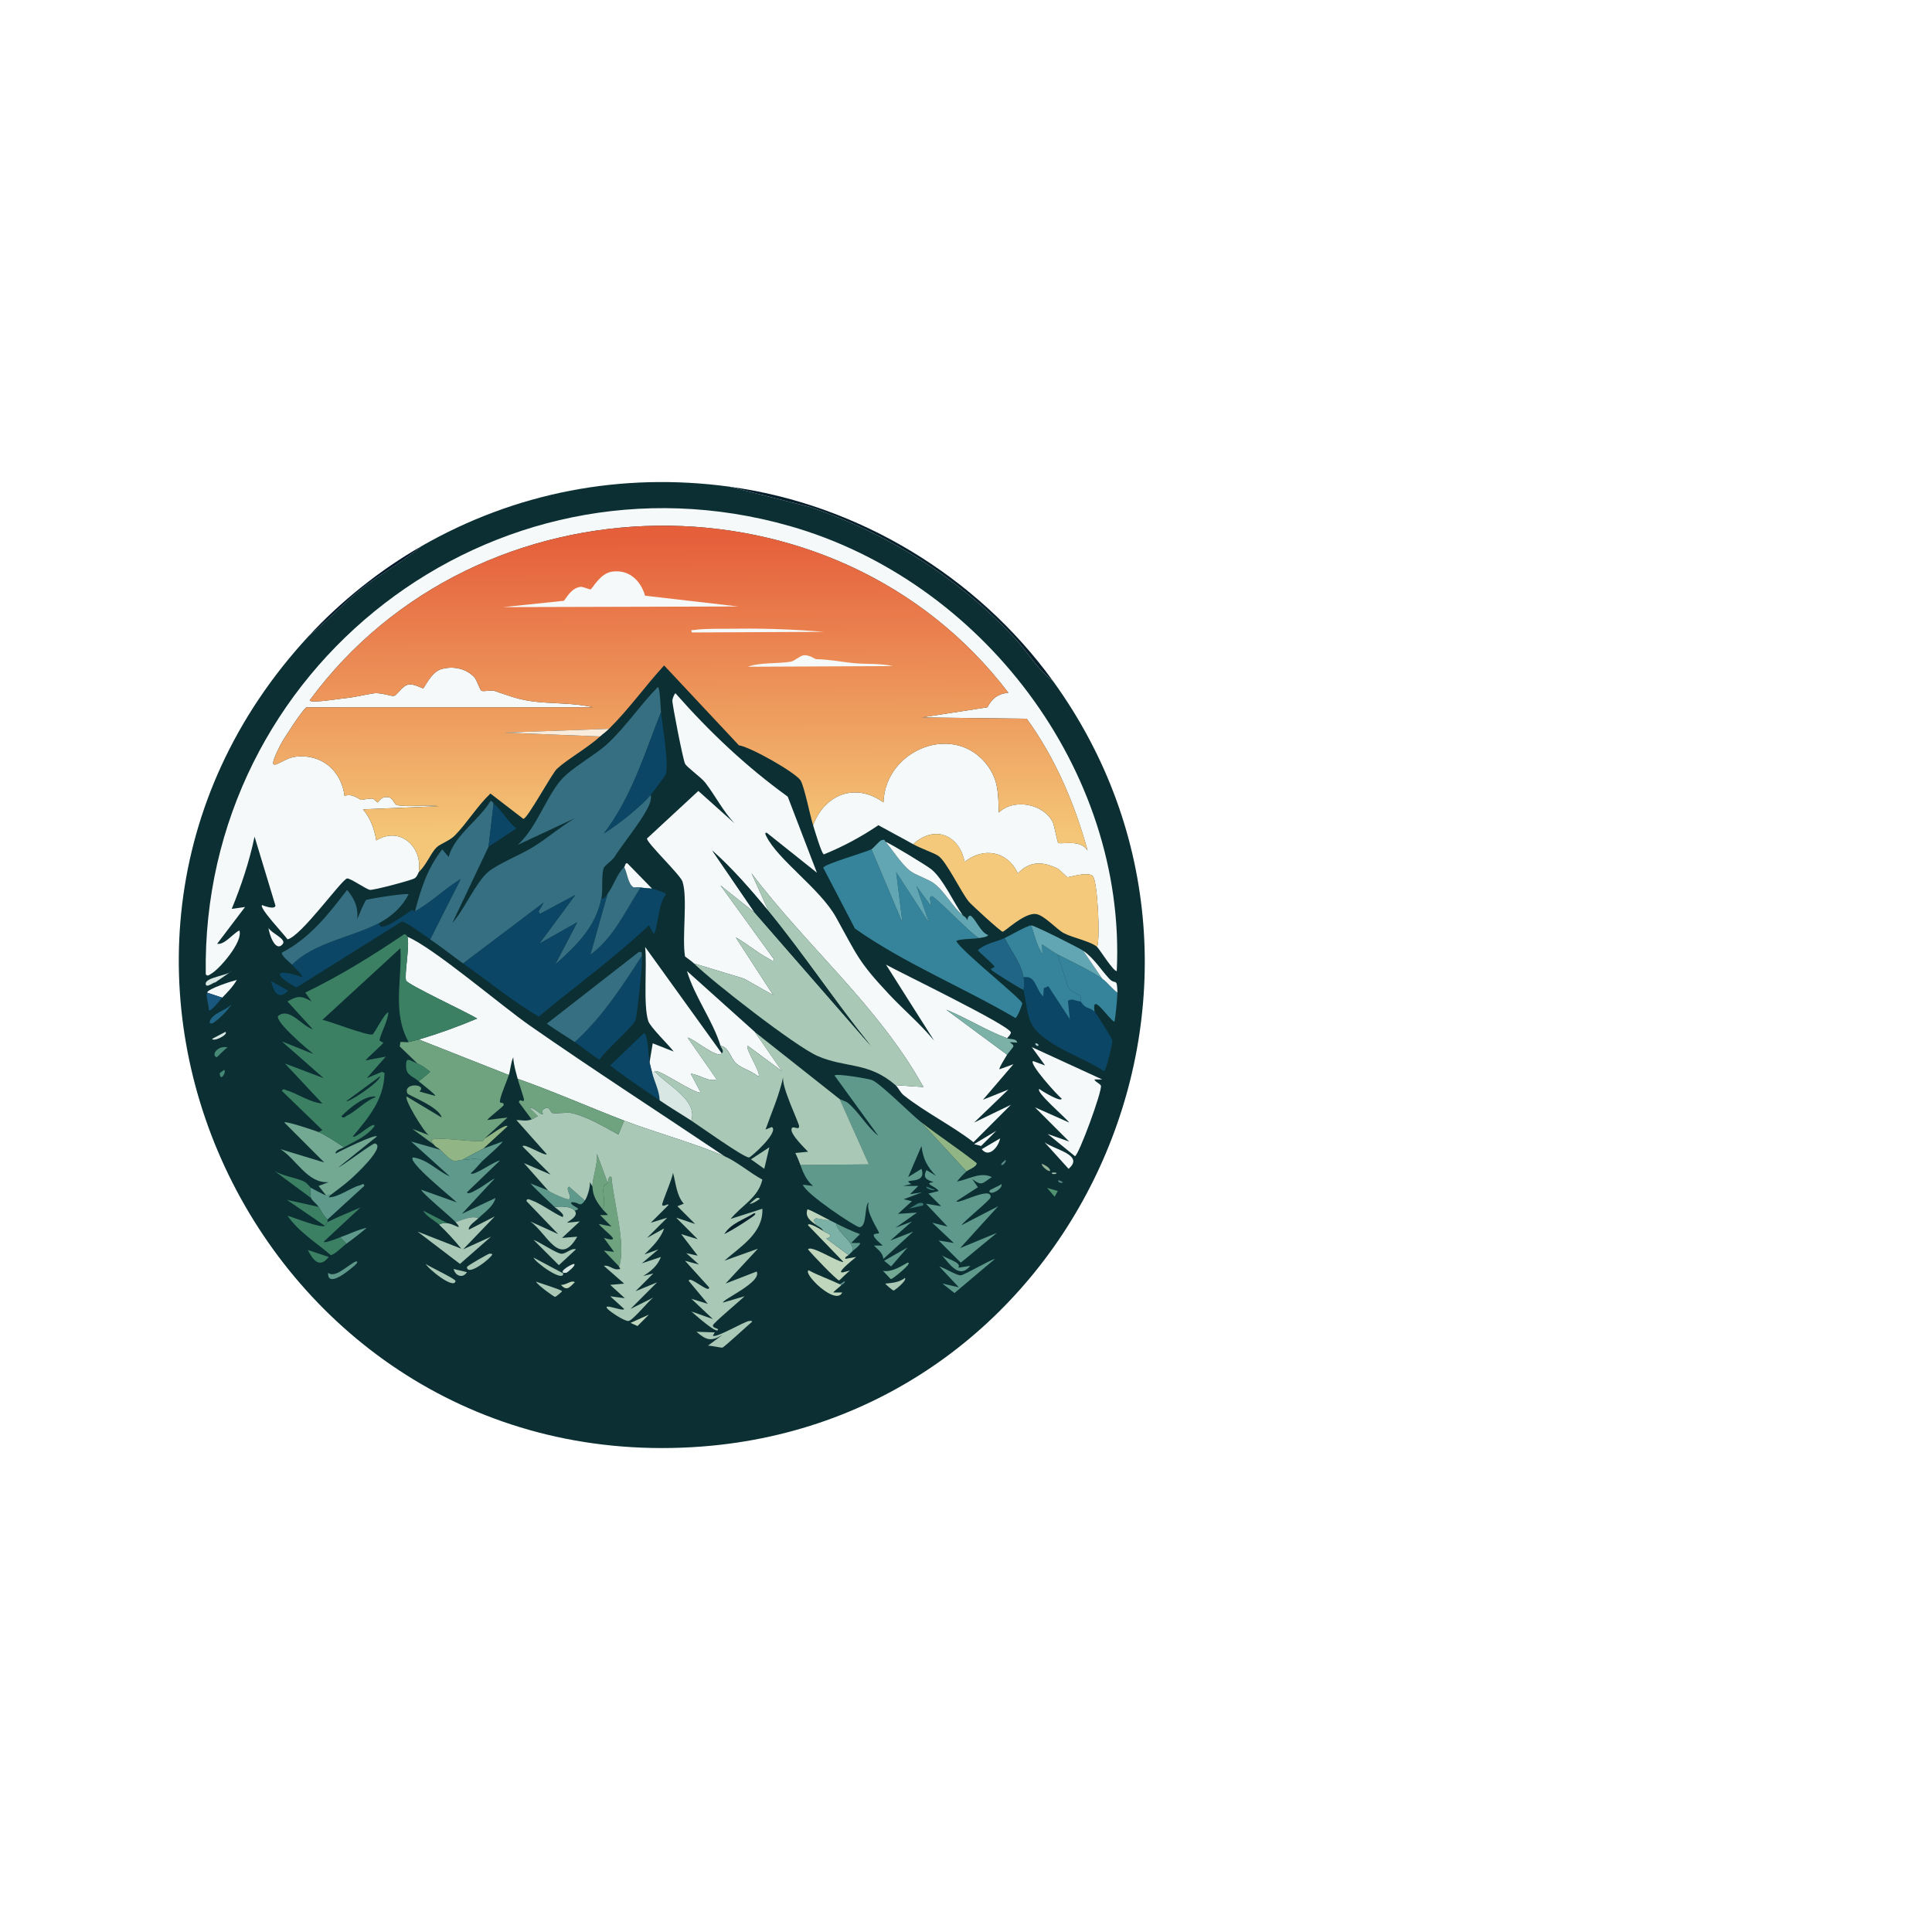
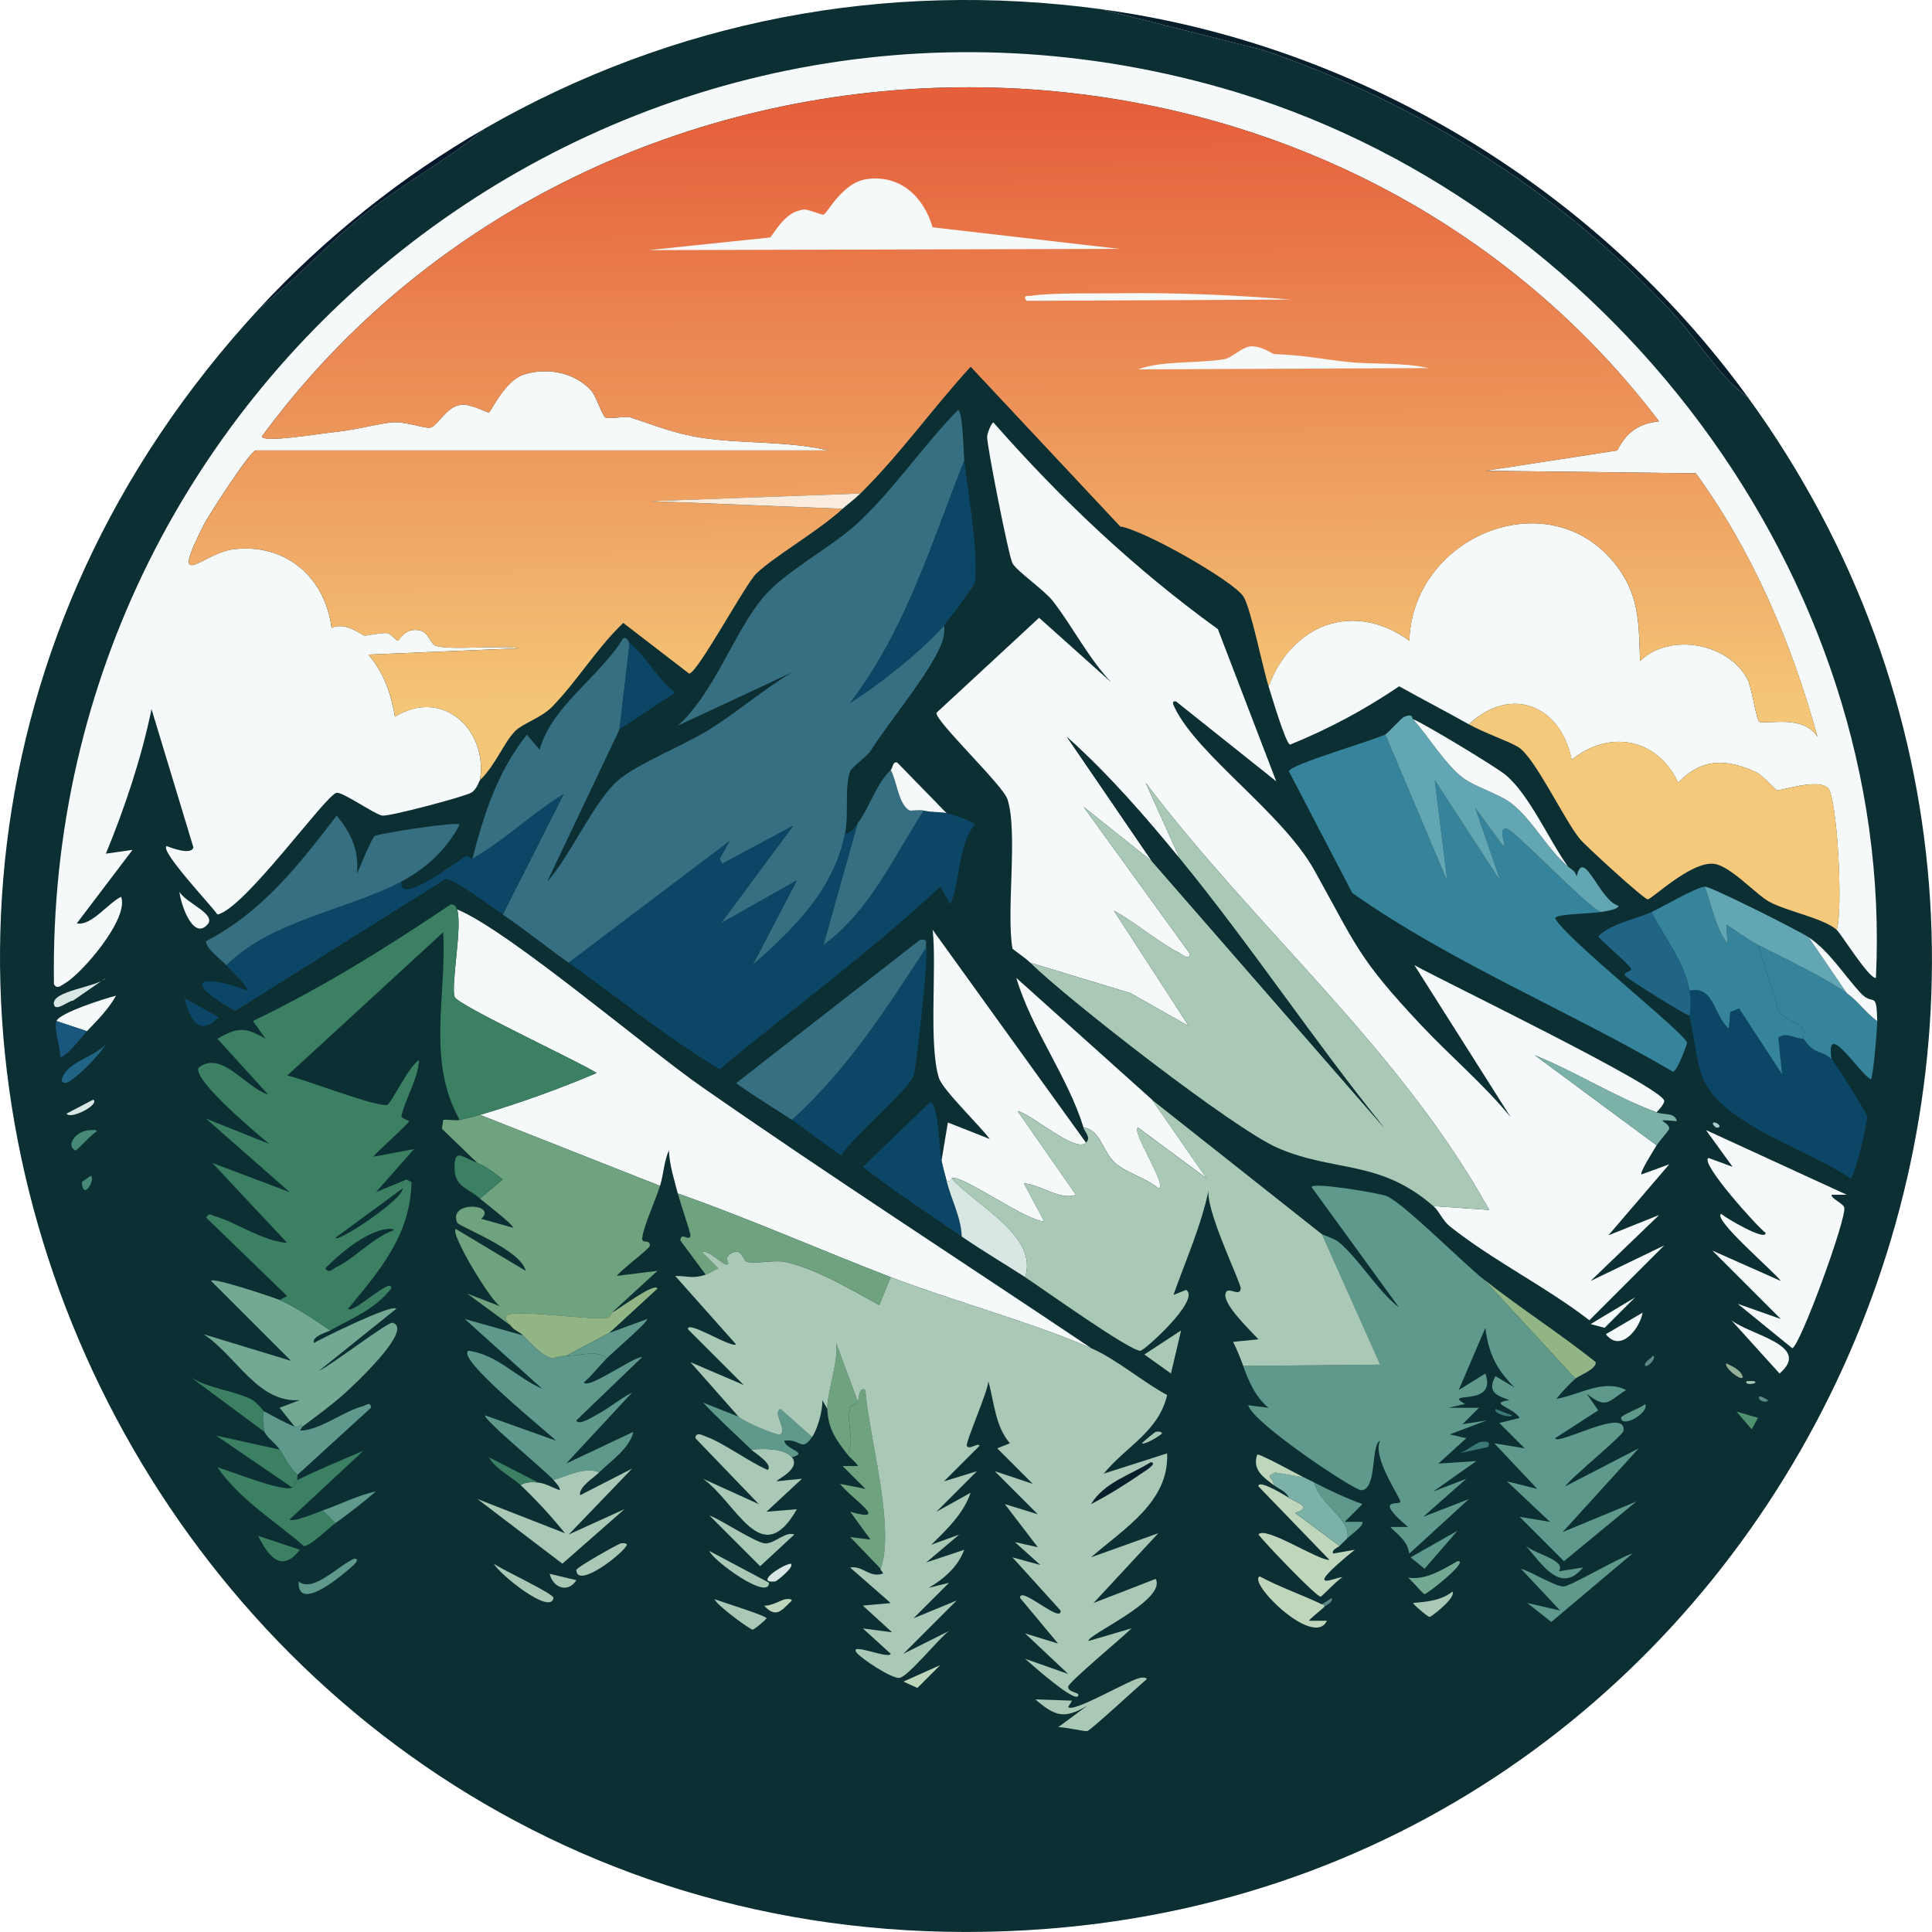
- <svg xmlns="http://www.w3.org/2000/svg" id="Layer_1" version="1.1" viewBox="0 0 1024 1024">
+ <svg xmlns="http://www.w3.org/2000/svg" id="Layer_1" version="1.1" viewBox="94.76 255.5 512 512.01">
  <defs>
    <style>
      .st0 {
        fill: #94b095;
      }

      .st1 {
        fill: #aacdcc;
      }

      .st2 {
        fill: #509270;
      }

      .st3 {
        fill: #7cb1a7;
      }

      .st4 {
        fill: #f5c97b;
      }

      .st5 {
        fill: url(#linear-gradient);
      }

      .st6 {
        fill: #03182a;
      }

      .st7 {
        fill: #061f2b;
      }

      .st8 {
        fill: #5e998c;
      }

      .st9 {
        fill: #0c4667;
      }

      .st10 {
        fill: #73a893;
      }

      .st11 {
        fill: #f9ecdc;
      }

      .st12 {
        fill: #f5f9f9;
      }

      .st13 {
        fill: #19577e;
      }

      .st14 {
        fill: #5c8a88;
      }

      .st15 {
        fill: #92b586;
      }

      .st16 {
        fill: #3c8064;
      }

      .st17 {
        fill: #376f82;
      }

      .st18 {
        fill: #458976;
      }

      .st19 {
        fill: #206585;
      }

      .st20 {
        fill: #c0d6bc;
      }

      .st21 {
        fill: #0b2f32;
      }

      .st22 {
        fill: #62a5b3;
      }

      .st23 {
        fill: #d8e7e3;
      }

      .st24 {
        fill: #6fa27e;
      }

      .st25 {
        fill: #3c7874;
      }

      .st26 {
        fill: #aac8b6;
      }

      .st27 {
        fill: #36849b;
      }
    </style>
    <linearGradient id="linear-gradient" x1="360.13" y1="284.29" x2="360.68" y2="442.89" gradientUnits="userSpaceOnUse">
      <stop offset="0" stop-color="#e55f3b" />
      <stop offset="1" stop-color="#f4c677" />
    </linearGradient>
  </defs>
  <g id="Generative_Object">
    <path class="st21" d="M386.6,257.95l42.67,10.75c41.52,14.07,79.47,37.98,109.21,70.23,6.47,7.01,12.06,16.63,19.49,21.84,116.68,160.92,11.98,390.72-185.82,405.91C139.9,784.51,4.98,508.74,163.49,337.25c9.93-7.94,18.55-17.63,28.56-25.54s21.52-13.91,31.25-22.18c49.88-28.62,106.11-39.34,163.3-31.59Z" />
    <g>
      <path class="st7" d="M557.97,360.77c-7.43-5.22-13.02-14.83-19.49-21.84-29.73-32.25-67.68-56.16-109.21-70.23l-42.67-10.75c68.17,9.24,131.17,47.37,171.37,102.82Z" />
      <path class="st6" d="M163.49,337.25c17.14-18.54,37.89-35.14,59.81-47.71-9.73,8.27-21.22,14.26-31.25,22.18s-18.63,17.6-28.56,25.54Z" />
      <g>
        <path class="st12" d="M581.49,501.89c1.78-4.79.17-35.5-2.35-37.63-2.92-2.47-12.34.82-13.44.67-.35-.05-4-4.06-5.38-4.7-7.87-3.67-14.41-3.96-20.83,2.69-5.48-11.82-18.25-14.16-28.23-6.05-2.84-14.53-16.16-19.8-27.22-9.41-6.1-3.43-12.36-6.67-18.48-10.08-9.15,6.21-18.65,11.29-28.9,15.46-1.19-.23-5.02-13.31-5.71-15.46,6.19-16.46,22.47-22.79,37.3-12.1.95-28.38,38.25-42.94,55.44-19.15,5.68,7.86,5.35,15.35,5.71,24.53,7.96-7.68,23.7-4.68,28.56,5.04.99,1.98,2.36,10.86,3.02,11.09,2.25.76,11.83-2,15.46,4.03-6.82-24.81-17.14-49.08-32.26-69.89l-55.78-.67,34.95-5.38c2.48-4.86,5.62-7.1,11.09-7.73-91.45-120.13-281.15-117.24-370.29,4.03.24,1.75,15.76-.81,17.81-1.01,7.02-.69,10.29-1.82,16.13-2.69,3.72-.56,9.25,1.71,10.75,1.34,1.9-.47,4.28-5.63,8.06-6.05,2.78-.3,6.87,2.15,7.39,2.02.68-.17,4.16-8.46,9.41-10.08,6.16-1.9,13.43-.52,17.81,4.37,1.18,1.31,2.92,6.73,3.7,7.06,1.23.51,5.26-.48,6.72,0,6.4,2.11,11.56,4.26,18.82,5.38,10.79,1.65,22.83.79,33.6,3.36h-151.88c-1.68.51-12.47,17.23-13.78,19.83-9.27,18.38-.13,7.39,7.73,6.38,13.81-1.77,24.49,7.17,26.21,20.83,3.67-1.78,7.91,1.85,8.74,2.02.3.06,4.28-.79,6.05-.67.65.04,2.52,2.02,2.69,2.02.63-.03,1.86-3.66,6.05-2.69,2.11.49,2.83,3.63,4.03,4.03,3.89,1.28,17.28-.23,22.18.67l-39.99,1.68c4.08,4.74,6.01,10.41,7.06,16.46,12.64-7.81,24.71,3.55,22.51,16.8-.19.19-.79,2.49-2.35,3.36-1.95,1.09-21.68,6.32-23.52,6.05-1.95-.29-10.48-6.3-12.1-6.05-2.84.44-24.4,30.78-31.59,32.26-1.38-2.13-15.53-17.06-13.44-18.14,1.14.49,6.59,2.5,7.06.34l-11.09-36.63c-2.74,13.23-7.18,26.37-12.1,38.31l7.06-1.01-14.78,19.49c3.87.74,8.26-5.36,11.76-7.06,2.18,5.84-10.53,20.44-14.78,22.85-1.09.62-2.14,1.82-3.02.34-2.61-162.43,151.96-282.35,309.47-237.56,101.55,28.88,178.54,129.23,173.38,235.88-1.85.26-9.29-11.81-10.42-12.77Z" />
        <path class="st4" d="M581.49,501.89c-3.63-3.1-12.96-4.79-17.81-7.39-3.54-1.9-10.44-9.66-14.78-10.08-6.19-.6-16.47,9.51-17.47,9.41-1.18-.13-16.45-14.2-17.81-15.79-4.17-4.9-12.02-21.74-16.46-24.53-2.48-1.56-8.96-3.72-13.1-6.05,11.05-10.39,24.38-5.12,27.22,9.41,9.98-8.12,22.74-5.77,28.23,6.05,6.42-6.65,12.97-6.36,20.83-2.69,1.38.64,5.02,4.66,5.38,4.7,1.1.15,10.52-3.14,13.44-.67,2.52,2.13,4.13,32.84,2.35,37.63Z" />
        <g>
          <path class="st5" d="M430.96,437.38c-1.57-4.85-4.72-20.91-6.72-23.86-2.81-4.16-26.39-17.6-32.59-18.48l-39.65-42.34c-10.03,10.91-18.66,23.19-29.23,33.6l-55.44,2.02,50.74,2.02c-6.86,6.23-17.72,12.29-22.85,17.14-2.89,2.73-15.45,26.19-17.81,26.55l-17.47-13.44c-7.05,6.71-12.07,15.22-18.82,22.18-2.8,2.89-7.84,4.5-9.74,6.38-3.1,3.07-5.15,8.96-9.41,13.1,2.2-13.25-9.87-24.61-22.51-16.8-1.04-6.06-2.98-11.72-7.06-16.46l39.99-1.68c-4.9-.9-18.29.61-22.18-.67-1.2-.4-1.92-3.54-4.03-4.03-4.19-.97-5.41,2.66-6.05,2.69-.17,0-2.03-1.97-2.69-2.02-1.77-.12-5.75.73-6.05.67-.83-.16-5.06-3.8-8.74-2.02-1.72-13.66-12.4-22.61-26.21-20.83-7.86,1.01-17,12-7.73-6.38,1.31-2.59,12.1-19.31,13.78-19.83h151.88c-10.77-2.57-22.81-1.71-33.6-3.36-7.26-1.11-12.42-3.26-18.82-5.38-1.46-.48-5.49.51-6.72,0-.78-.33-2.52-5.74-3.7-7.06-4.38-4.89-11.65-6.27-17.81-4.37-5.25,1.62-8.73,9.91-9.41,10.08-.52.13-4.61-2.32-7.39-2.02-3.79.41-6.17,5.58-8.06,6.05-1.5.37-7.03-1.9-10.75-1.34-5.84.87-9.1,2-16.13,2.69-2.05.2-17.56,2.76-17.81,1.01,89.14-121.27,278.84-124.16,370.29-4.03-5.47.62-8.61,2.87-11.09,7.73l-34.95,5.38,55.78.67c15.12,20.81,25.44,45.08,32.26,69.89-3.63-6.03-13.21-3.28-15.46-4.03-.67-.22-2.04-9.11-3.02-11.09-4.86-9.72-20.6-12.72-28.56-5.04-.36-9.17-.03-16.67-5.71-24.53-17.19-23.79-54.49-9.23-55.44,19.15-14.82-10.69-31.11-4.37-37.3,12.1Z" />
          <path class="st11" d="M322.76,386.3c-1.87,1.84-3.17,2.64-4.7,4.03l-50.74-2.02,55.44-2.02Z" />
          <path class="st12" d="M324.44,302.97c8.81-1.25,15.1,4.6,17.47,12.77l49.39,5.71-124.66.34,32.26-3.36c2.31-3.16,4.42-6.75,8.74-7.39,1.27-.19,4.79,1.49,5.38,1.34.95-.24,4.93-8.49,11.42-9.41Z" />
          <path class="st12" d="M425.92,347.33c3.22-.36,5.72,1.98,6.72,2.02,7.91.31,11.46,1.19,18.82,2.02s14.67.06,21.84,1.68l-76.95.34c6.44-2.38,15.61-1.51,22.85-2.69,1.81-.3,4.79-3.15,6.72-3.36Z" />
          <path class="st12" d="M391.64,333.21c14.98-.19,30.39.48,45.36,1.68l-70.23.34c-1.01-1.7.38-1.17,1.34-1.34,4.59-.83,17.94-.6,23.52-.67Z" />
        </g>
      </g>
      <g>
        <path class="st12" d="M546.88,554.99l37.3,17.14h-4.03c-.2.98,3.07,2.27,3.36,3.36.74,2.77-11.8,36.99-13.78,37.3l-14.45-11.76,11.42,4.03-18.14-18.14,18.14,8.06c-1.45-2.2-18.29-16.49-15.79-17.81.75.85,11.98,7.51,11.76,5.04-1.83-1.18-17.63-18.68-15.12-19.83l6.38,2.35-7.06-9.74Z" />
        <g>
          <path class="st12" d="M533.78,550.28c-11.21-4.16-21.23-10.62-32.26-15.12l32.26,23.86c-.65,1.18-4.44,6.98-4.03,7.73l7.39-2.69-16.13,18.82,13.44-5.38-18.14,17.47,19.49-9.41-19.83,19.83c-11.59-8.95-25.56-15.81-36.96-24.87-1.93-1.54-2.81-4.02-4.37-5.38l14.78,1.01c-23.65-42.76-61.84-74.48-91.06-113.24l9.07,20.16c-9.24-11.29-19.04-22.53-29.91-32.26l22.51,32.93-18.14-14.45,28.23,38.98c-.02,2-2.31.03-3.02-.34-5.56-2.89-11.52-8.01-17.14-11.09l19.83,30.58-15.46-8.74-26.55-8.06c-1.39-1.37-3.19-2.46-4.7-3.7-1.71-10.07,1.52-30.89-1.34-39.65-1.21-3.69-19.05-20.57-18.82-22.85l27.22-25.2,19.15,17.14c-6.09-6.44-10.1-14.56-15.46-21.51-2.34-3.02-9.58-7.95-10.75-10.08-1-1.82-6.84-31.47-6.72-33.6.04-.68,1.03-3.56,1.68-3.7,18.02,20.49,37.37,38.76,59.48,54.77l15.46,40.32-26.55-21.17c-1.4-.25-.6,1.12-.34,1.68,6.09,12.62,28.52,27.88,36.96,43.01,11.32,20.29,11.57,23.23,28.23,40.99,7.8,8.31,16.6,15.69,23.86,24.53l-25.54-40.32c7.46,4.19,65.61,32.23,66.2,35.95.11.69-1.4,2.46-2.02,3.02Z" />
          <path class="st17" d="M350.31,377.57c-8.8,22.16-15.58,45.02-30.24,64.18,7.54-4.68,19.03-13.8,24.87-20.5.4,2.82-.76,5.35-2.02,7.73-3.97,7.53-12.44,17.75-17.47,25.54-.96,1.49-4.92,4.23-5.38,5.38-1.52,3.79-.34,11.44-1.34,16.46-3.03,15.07-13.47,25.1-24.53,34.95l11.76-22.51-20.16,11.42,19.15-25.87-18.82,10.08-.67-1.34,2.69-4.7-42.67,32.26c-5.85-4.15-11.56-8.77-17.47-12.77l16.13-31.92c-8.58,5.28-15.35,12.07-24.19,17.14,3.14-12.14,6.65-23,14.45-32.93l3.36,4.03c3.23-11.63,15.87-19.23,22.18-29.57,1.05-.39,1.47,1.18,1.68,1.34l-2.69,22.85-19.15,40.32c6.05-6.63,12.44-21.38,18.82-26.88,4.98-4.3,17.91-9.49,24.19-13.44,7.45-4.69,14.26-10.58,21.84-15.12l-30.24,14.11c9.83-8.82,14.93-25.02,22.85-34.27,5.61-6.57,17.86-13.04,24.53-19.15,9.71-8.9,17.59-20.81,26.88-30.24,1.29.37,1.45,11.51,1.68,13.44Z" />
          <path class="st26" d="M474.64,575.15c-14.42-12.51-26.21-8.87-41.33-15.46-11.66-5.08-55.49-39.21-65.52-49.06l26.55,8.06,15.46,8.74-19.83-30.58c5.62,3.08,11.58,8.2,17.14,11.09.71.37,3.01,2.33,3.02.34l-28.23-38.98,18.14,14.45,61.49,70.56c-18.7-23.12-35.28-48.24-54.1-71.24l-9.07-20.16c29.22,38.76,67.42,70.48,91.06,113.24l-14.78-1.01Z" />
          <path class="st27" d="M518.99,497.19c-2.13.45-11.93.45-12.1,1.68,2.91,5.51,34.58,30.56,34.95,32.93.06.42-2.56,7.55-3.7,7.73-27.92-16.37-58.65-28.82-85.01-47.38l-16.8-32.26c.34-1.81,22.26-8.11,25.54-9.74l16.46,38.98-3.36-26.88,17.47,26.88-6.72-19.49,7.39,10.08c1.11-.26-1.51-4.28.67-4.7,1.65-.32,21.22,20.55,25.2,22.18Z" />
          <path class="st9" d="M345.61,470.98c1.13.28,7.22,2.13,7.39,3.02-4.57,6.26-3.6,14.63-6.38,21.17l-2.69-4.7c-18.42,17.29-39,32.24-58.47,48.39-14-8.42-26.7-18.8-39.99-28.23l42.67-32.26-2.69,4.7.67,1.34,18.82-10.08-19.15,25.87,20.16-11.42-11.76,22.51c11.06-9.84,21.5-19.87,24.53-34.95,1.68.06,2.55-1.61,3.36-2.69l-9.07,32.26c12.59-9.46,18.17-22.79,26.55-35.62,2.26.55,4.5.3,6.05.67Z" />
          <path class="st12" d="M382.57,558.35c-2.86,2.78-14.52-7.73-18.14-8.4l15.46,22.18c-4.14,1.6-9.43-2.76-13.78-3.02l5.38,10.08c-4.88-.1-22.3-12.82-24.53-11.42-.06.04-.03,1.06-1.34.67-.47-1.9-.93-3.34-1.34-5.38l1.68-10.08,11.09,4.37c-2.46-3.4-12.4-12.93-13.44-16.13-2.8-8.59-.56-29.46-1.68-39.31l40.66,56.45Z" />
          <path class="st9" d="M572.76,530.79c2.95,4.48,4.47,2.71,7.39,5.38.77.7,9.28,14.24,9.41,15.12.21,1.48-3.27,16.29-4.37,16.46-8.46-5.48-19.22-9.43-27.55-14.78-13.75-8.85-12.05-13.05-15.12-28.23-.07-.36.72-3.14,0-6.72,6.54-1.47,6.43,6.79,10.42,10.08l.34-4.37,2.35-1.01,11.42,17.47-1.01-9.74c2.34-1.55,4.15.25,6.72.34Z" />
          <path class="st9" d="M228,497.86c-2.42-1.64-13.21-9.66-15.12-9.41l-55.78,34.95c-13.88-7.71-10.22-10.26,3.36-5.38-1.17-2.46-3.85-4.56-5.71-6.72,11.97-11.93,31.89-14.57,46.37-22.18-.79,6.75,14.22-5.12,17.14-6.72.72-.4,1.26.91,1.68.67,8.84-5.07,15.61-11.85,24.19-17.14l-16.13,31.92Z" />
          <path class="st17" d="M201.12,489.13c-14.48,7.61-34.4,10.25-46.37,22.18-1.01-1.17-5.67-4.62-5.38-6.38,14.86-7.7,24.6-20.22,34.61-33.27,3.99,4.79,5.95,9.37,5.38,15.46.63-1.53,3.96-9.61,4.7-10.08.96-.61,21.8-3.91,22.51-3.02-3.42,6.6-9.02,11.74-15.46,15.12Z" />
          <path class="st12" d="M400.04,546.92l14.45,20.83-18.14-13.44c-1.86,1.09,8.23,15.98,5.38,16.13-3.04-2.69-8.57-4.14-11.42-6.72-3.46-3.14-3.84-8.76-8.4-9.41-4.19-13.58-13.73-25.92-17.81-39.65l35.95,32.26Z" />
          <path class="st9" d="M304.62,552.3c14.77-13.41,24.83-29.16,35.62-45.7.66,1.6-2.53,31.57-3.36,33.94-1.34,3.82-16.36,16.41-19.15,21.17-4.52-2.86-8.69-6.45-13.1-9.41Z" />
          <path class="st27" d="M546.55,490.47c1.74,4.85,3.06,11.56,6.05,15.12l-.34-5.04c2.73,1.7,5.57,3.91,8.4,5.38l5.38,17.14c1.01,2.64,5.57,3.24,6.72,5.38.24.44-.23,2.01,0,2.35-2.58-.08-4.38-1.89-6.72-.34l1.01,9.74-11.42-17.47-2.35,1.01-.34,4.37c-3.99-3.29-3.88-11.55-10.42-10.08-1.66-8.24-6.37-13.45-10.08-20.83,2.79-1.28,12-6.66,14.11-6.72Z" />
          <path class="st22" d="M469.26,446.12c4.04,4.53,8.37,11.76,13.1,15.46,3.01,2.35,9.58,4.3,12.77,6.72,5.81,4.42,9.55,12.16,15.12,16.8,1.01.84,1.97,1.14,2.35,2.69,1.78-8.14,6.11,6.55,11.09,7.73.03,1.08-3.72,1.47-4.7,1.68-3.98-1.63-23.55-22.5-25.2-22.18-2.18.42.44,4.45-.67,4.7l-7.39-10.08,6.72,19.49-17.47-26.88,3.36,26.88-16.46-38.98c.67-.33,4.23-4.37,5.04-4.7,2.49-1.02,1.97.52,2.35.67Z" />
          <path class="st17" d="M340.23,506.6c-10.79,16.54-20.85,32.29-35.62,45.7-4.89-3.27-9.99-6.3-14.78-9.74l48.72-37.97c2.56-.35,1.29,1.07,1.68,2.02Z" />
          <path class="st9" d="M344.94,421.25c-5.83,6.7-17.32,15.82-24.87,20.5,14.66-19.16,21.44-42.01,30.24-64.18.87,7.18,4.07,26.49,2.69,32.59-.15.67-7.06,9.94-8.06,11.09Z" />
          <path class="st27" d="M584.18,518.7c3.01,2.11,5.05,5.3,8.06,7.39.05,1.87-1.06,14.99-1.68,15.46-3.37-1.9-12.1-16.16-10.42-5.38-2.92-2.66-4.44-.89-7.39-5.38-.23-.35.24-1.92,0-2.35-1.15-2.14-5.72-2.74-6.72-5.38l-5.38-17.14c7.08,3.65,17.18,8.32,23.52,12.77Z" />
          <path class="st17" d="M339.56,470.31c-8.37,12.83-13.96,26.16-26.55,35.62l9.07-32.26c3.16-4.23,4.8-10.28,8.74-14.11,1.62,2.89,2.05,9.24,5.04,10.75.16.08,2.67-.25,3.7,0Z" />
          <path class="st9" d="M344.27,563.05c.41,2.03.88,3.48,1.34,5.38,1.22,4.95,3.84,9.57,4.03,14.78-8.78-6.01-17.8-11.9-26.21-18.48l17.81-17.14c2.2-.04,2.4,12.38,3.02,15.46Z" />
          <path class="st19" d="M542.52,518.02c.72,3.58-.07,6.36,0,6.72-2.21-.97-16.63-9.88-17.14-10.75s1.89-1.04,1.68-1.68c-.4-1.23-8.74-8.06-8.74-8.74,4-3.57,9.4-4.22,14.11-6.38,3.71,7.38,8.42,12.59,10.08,20.83Z" />
          <path class="st22" d="M574.1,503.91l10.08,14.78c-6.35-4.45-16.44-9.11-23.52-12.77-2.83-1.46-5.67-3.68-8.4-5.38l.34,5.04c-2.98-3.56-4.31-10.27-6.05-15.12,1.62-.05,25.06,11.75,27.55,13.44Z" />
          <path class="st23" d="M366.44,593.96c-5.58-3.6-11.31-6.99-16.8-10.75-.19-5.21-2.81-9.83-4.03-14.78,1.32.39,1.28-.63,1.34-.67,6.6,7.43,23,15.22,19.49,26.21Z" />
          <path class="st12" d="M510.26,485.09c-5.57-4.64-9.31-12.38-15.12-16.8-3.18-2.42-9.76-4.37-12.77-6.72-4.73-3.69-9.07-10.92-13.1-15.46,3.08,1.23,22,12.67,24.53,14.78,6.3,5.28,11.54,17.38,16.46,24.19Z" />
          <path class="st9" d="M261.61,425.95c4.17,3.15,7.63,9.82,12.1,13.1l-14.78,9.74,2.69-22.85Z" />
          <path class="st3" d="M533.78,550.28c2.22.82,4.82-.04,5.38,2.35-7.19-.63-1.95,0-2.02,2.02,0,.28-3.12,3.92-3.36,4.37l-32.26-23.86c11.02,4.5,21.05,10.96,32.26,15.12Z" />
          <path class="st12" d="M345.61,470.98c-1.55-.38-3.79-.13-6.05-.67-1.02-.25-3.53.08-3.7,0-2.99-1.51-3.42-7.87-5.04-10.75.66-.65.35-2.16,1.68-2.02l13.1,13.44Z" />
          <path class="st12" d="M592.25,526.09c-3.01-2.1-5.06-5.29-8.06-7.39l-10.08-14.78c5.61,3.8,9.22,9.86,13.78,14.78,3.38,3.65,4.15-1.06,4.37,7.39Z" />
          <path class="st1" d="M548.9,552.97c1.38-.03,2.35,1.61.67,1.34-.13-.02-1.35-1-.67-1.34Z" />
          <path class="st21" d="M407.44,483.08c18.82,22.99,35.4,48.12,54.1,71.24l-61.49-70.56-22.51-32.93c10.87,9.72,20.67,20.97,29.91,32.26Z" />
        </g>
        <g>
          <path class="st8" d="M488.08,594.64l24.19,26.21c-1.64,1.49-3.67,3.61-5.04,5.38,6.33-1.13,12.38-5.35,18.48-2.35-4.93,3.09-5.08,5.13-10.42,1.01l3.02,4.37-11.42,7.39c.71,2.05,18.87-8.4,18.14-2.02-.16,1.38-13.84,12.36-15.46,14.78l19.49-10.08-20.16,22.18,19.49-8.06-19.15,15.79-11.76-11.76,8.06,1.34-11.42-10.75,8.06,2.02-11.42-12.1,8.06,1.34-6.72-6.72,5.38-1.34c-1.62-2.74-8.6-3.96-2.69-4.7-3.01-1.14-6.19-1.98-3.7-6.38l5.04,3.02c-4.79-4.85-6.87-8.97-7.73-15.79l-7.06,16.46,7.06-4.37c3.34,9.18-11.78,4.39-5.38,8.06l-4.37,1.01h8.06l-4.37,4.37,6.38-1.01-9.74,3.7,4.37,1.01-7.39,6.72,10.08-.67-11.42,8.06,8.74-3.36-11.42,10.08,12.1-4.7-15.79,14.45c-.61-3.5-2.62-4.56-5.04-7.06h4.7c-9.63-8.11-1.87-5.57-2.02-6.72-.17-1.29-7.55-11.88-5.38-16.13-2.53.86-.69,13.08-5.04,13.1-1.89,0-28.72-17.79-29.91-22.51l5.38.67c-3.44-2.82-5.25-6.94-6.72-11.09l36.29-.34-15.46-34.61c.36.28,3.43,1.24,4.37,2.02,5.66,4.69,10.16,12.78,16.13,17.47l-23.19-31.92c.16-1.44,18.02,1.62,19.83,2.35,4.5,1.83,20.28,17.77,25.87,22.18Z" />
          <path class="st12" d="M383.92,612.78c-15.41-6.76-36.54-12.46-53.09-18.82-18.86-7.25-37.38-15.47-56.45-22.18-.98-3.81-2.18-7.41-2.35-11.42-1.31,2.94-1.36,6.11-2.35,9.41l-47.71-18.82c10.41-3.05,20.91-6.86,30.91-11.09-4.32-2.87-36.84-17.95-37.63-20.16-1.05-2.91,2.09-18.68.67-23.19,13.59,5.6,49.86,36.59,64.85,47.04,33.96,23.66,68.8,46.15,103.16,69.22Z" />
          <path class="st26" d="M445.07,582.54l15.46,34.61-36.29.34c-.76-2.15-1.68-4.32-2.69-6.38l6.72-.67c-2.14-2.34-9.41-9.21-8.74-12.1.53-2.25,3.83,1.1,4.03-1.34.13-1.58-9.9-21.8-8.4-26.55-2.04,9.96-6.26,19.24-9.41,28.23l3.36-1.34c3.95,2.58-11.01,16.02-12.1,16.13-2.65.25-26.49-16.85-30.58-19.49,3.51-10.99-12.89-18.78-19.49-26.21,2.23-1.4,19.65,11.32,24.53,11.42l-5.38-10.08c4.35.26,9.63,4.63,13.78,3.02l-15.46-22.18c3.63.67,15.29,11.18,18.14,8.4,1.46-1.42-.29-2.79-.67-4.03,4.56.64,4.94,6.27,8.4,9.41,2.85,2.58,8.39,4.03,11.42,6.72,2.86-.15-7.24-15.04-5.38-16.13l18.14,13.44-14.45-20.83,45.03,35.62Z" />
          <path class="st24" d="M269.67,569.77c-1.08,3.6-4.36,10.61-4.7,13.78-.19,1.79,1.98.17,2.02,2.02.01.86-7.81,6.55-8.74,8.06l10.75-1.34-12.1,11.09c-.08.03-.45,1.24-1.01,1.34-4.35.84-23.68-2.29-26.88-.67-.76.98.52,2.03,1.01,2.69l-11.42-8.4,8.74,3.36c-2.32-1.06-13.54-19.58-11.76-20.5l18.48,11.09c-1.12-5.56-17.71-11.73-18.14-12.77-2.47-5.93,10.79-5.02,6.38-1.01l8.4,2.35c.28-.73-7.64-6.72-8.74-7.73l6.05-5.04c-2.2-1.71-4.09-3.29-6.72-4.37l-9.41-9.07.34-2.35c1.3-.21,3.24.3,4.37,0,1.81-.48,3.58-.82,5.38-1.34l47.71,18.82Z" />
          <path class="st8" d="M233.38,609.42c1.95,1.88,4.89,5.41,7.73,6.05.24.05,2.26-.73,3.7-.67,3.52.14,8.14-1.75,10.75.67-2.03,2.08-3.82,4.47-6.05,6.38,1.04,2.01,13.02-6.77,15.46-6.72l-17.47,16.8c.49,1.62,4.99-1.3,5.71-1.68,2.98-1.56,6.04-4.18,9.07-5.71l-17.47,18.82,17.81-8.4c-1.08,4.51-5.94,7.64-9.07,10.75-3.46-1.64-8.56.99-12.1,2.02-1.9-2.28-18.6-15.97-18.14-17.14l18.82,6.72c-2.05-2.12-26.86-21.96-23.19-23.86,7.91,1.17,12.48,7.03,19.49,10.08l-20.5-18.48,15.46,4.37Z" />
          <path class="st10" d="M168.86,600.01c4.14,1.77,9.6,5.49,13.44,8.06-1.14.63-4.91,1.57-4.37,3.36,1.9-1.15,21.15-10.66,21.84-9.07l-20.5,16.46c2.7-1.16,18.36-13.07,19.49-12.77,6.06,1.64-11.26,17.46-12.77,18.82-3.36,3.04-7.47,5.97-11.09,8.74-.18-1.33-.99.41-2.02,0l-4.03-5.04,5.38-2.02c-11.18.85-16.85-11.81-25.54-17.47l23.19,7.06-21.17-21.17c.11-1.15,16.57,4.37,18.14,5.04Z" />
          <path class="st24" d="M330.82,593.96l-3.02,7.39c-7.86-4.25-16.1-9.38-24.87-11.42-2.64-.61-7.2.49-10.08,0-1.36-.23-1.39-4.34-4.7-2.02-1.67,1.17.36,2.4-.67,2.69s-4.79-3.95-6.72-3.36l4.37,4.37c-1.14.45-2.23,1.29-3.36,1.68l-6.72-9.07c.22-2.48,2.49.58,2.69-1.34.06-.58-2.85-9.12-3.36-11.09,19.08,6.71,37.59,14.93,56.45,22.18Z" />
          <path class="st26" d="M232.71,649.07c1.39-.87,3.16-.85,4.7-.67,2.04.24,3.81,1.39,5.71,2.02.18-.75-1.16-2.07-1.68-2.69,3.53-1.03,8.64-3.66,12.1-2.02-1.47,1.47-5.47,3.88-5.04,6.05l13.78-7.06-16.8,17.47,14.78-6.72-16.46,14.45-22.51-17.14,23.19,9.07c-3.5-4.37-7.71-8.92-11.76-12.77Z" />
          <path class="st26" d="M293.86,639.66c3.02-.27,8.7-.45,10.75,2.02,2.55,3.07-4.17,5.98-4.03,6.38l6.72-.67-9.41,8.74,8.06-.67c-9.44,16.55-15.86-1.64-24.87-8.06l14.78,6.72-16.8-17.47c.05-1.93,2.07-.67,3.02-.34,4.22,1.47,11.54,6.82,16.13,8.74,1.57-1.45-3.62-4.65-4.37-5.38Z" />
          <path class="st16" d="M180.29,655.79l3.36,3.36c-1.72,1.24-6.73,6.23-8.4,6.05-7.79-6.76-16.94-12.24-22.85-20.83,3.89,1.1,17.12,6.57,19.83,5.38.11-.05,1.24-1.96,1.34-2.02,5.68-2.8,11.65-5.26,17.47-7.73l-19.49,18.14c.49,1.06,7.65-1.98,8.74-2.35Z" />
          <path class="st24" d="M328.14,671.25l-8.06-8.4,5.38.67-5.38-7.39c10.94,3.17.16-3.57-2.69-7.39l6.72,1.34-6.05-6.05h4.03c.13-.4-2.03-2.18-2.69-3.02,2.03-3.99-.43-8.2.67-12.43.18-.7,1.51-.79,2.02-1.68.39-.69.28-4.21,2.02-3.02.82,11.95,8.02,36.36,4.03,47.38Z" />
          <path class="st15" d="M256.23,608.75l-11.42,6.05c-1.43-.06-3.45.73-3.7.67-2.84-.63-5.77-4.17-7.73-6.05-1.19-1.15-2.27-1.23-3.36-2.69-.49-.66-1.77-1.71-1.01-2.69,3.2-1.62,22.53,1.51,26.88.67.55-.11.93-1.31,1.01-1.34,1.57-.66,11.31-8.15,12.1-6.38l-12.77,11.76Z" />
          <path class="st20" d="M436.33,652.43c2.18,1.4,6.55,2.43,1.68,4.03l11.76,8.74c-.31.33-2.29,1.07-1.68,2.02l5.71-1.01c-15.77,12.81-3.61,6.56-3.36,7.39-1.1.42-5.33,5.04-5.71,5.04-1.17,0-14.82-14.27-16.46-16.46,1.63-2.48,15.84,6.91,18.82,6.72l-18.82-19.49c-.19-2.1,7.53,2.68,8.06,3.02Z" />
          <path class="st8" d="M173.57,646.38c-2.72-2.78-2.81-3.79-4.7-6.72-1.13-1.75-3.13-2.89-4.03-4.7-.12-.24-.88-5.14,0-5.38,2.91,1.47,4.94,2.79,8.06,4.03,1.03.41,1.84-1.33,2.02,0l-.67,1.01c5.11.04,11.6-5.14,16.46-6.38,1-.25,2.34-1.51,2.35.34l-19.49,17.81Z" />
          <path class="st3" d="M440.37,647.05c.9.42,1.8.9,2.69,1.34,1.36,5.71,9.96,9.87,8.74,14.78-.67.71-1.38,1.34-2.02,2.02l-11.76-8.74c4.87-1.6.5-2.63-1.68-4.03-.77-1.74-2.65-2.3-4.03-3.36-.04-2.31-2.66-1.88.34-3.36l7.73,1.34Z" />
          <path class="st8" d="M527.39,667.21l-21.51,18.14-6.38-5.04,8.74,2.02-10.42-11.09c2.48.62,9.37,4.9,11.42,4.7,1.88-.18,14.96-7.85,18.14-8.74Z" />
          <path class="st8" d="M290.5,630.93c1.14,1.23,10.41,5.25,11.09,4.7,1.84-1.47-2.19-5.61,0-6.72l8.4,7.39c-2.92,4.23-3.04.33-7.39,1.01.34,2.45,6.77,3.1,2.02,4.37-2.05-2.47-7.73-2.29-10.75-2.02-4.27-4.12-8.69-8.11-12.77-12.43l9.41,3.7Z" />
          <path class="st15" d="M512.27,620.84l-24.19-26.21c9.61,7.56,19.99,14.22,29.57,21.84.27,1.9-4.54,3.61-5.38,4.37Z" />
          <path class="st26" d="M397.02,700.14c.55-.06,1.42-.17,1.68.34-2.02,1.66-14.78,13.5-15.79,13.78-.69.19-6.23-1.16-7.73-1.01l7.73-5.71c-6.16,3.66-8.54,2.78-13.78-1.68l9.74.34-1.01,1.68c1.19,1.72,16.54-7.43,19.15-7.73Z" />
          <path class="st24" d="M322.09,626.89c-.51.89-1.83.98-2.02,1.68-1.1,4.23,1.36,8.45-.67,12.43-2.89-3.69-5.22-6.79-5.38-12.1-.13-4.42,3-12.35,2.35-17.47l5.71,15.46Z" />
          <path class="st20" d="M445.07,680.66c.25.12.78-.08.67.67-.57.62-4.16,3.39-4.03,3.7h4.7c-3.48,7.39-21.18-10.26-17.81-11.76,5.3,2.86,11.05,4.8,16.46,7.39Z" />
          <path class="st16" d="M168.86,639.66c1.89,2.93,1.98,3.94,4.7,6.72.09.09-.05.92,0,1.34-.11.05-1.23,1.97-1.34,2.02l-20.16-13.78,16.8,3.7Z" />
          <path class="st16" d="M221.28,563.72c2.63,1.08,4.52,2.65,6.72,4.37l-6.05,5.04c-2.85-2.62-6.6-3.01-6.72-7.73-.14-5.74,1.65-3.49,6.05-1.68Z" />
          <path class="st26" d="M282.77,657.13c3.07,1.08,12.28,7.28,14.78,7.39s5.35-3.26,7.73-2.35l-9.07,8.4-13.44-13.44Z" />
          <path class="st16" d="M164.83,629.58c-.88.24-.12,5.14,0,5.38l-19.49-14.45c4.62,2.95,11.15,3.49,15.79,5.71,1.72.82,3.33,3.17,3.7,3.36Z" />
          <path class="st8" d="M255.56,615.47c-2.61-2.42-7.23-.54-10.75-.67l11.42-6.05,10.08-3.7c.32.68-9.74,9.38-10.75,10.42Z" />
          <path class="st12" d="M553.6,605.39c5.04,3.96,21.45,6.67,12.77,14.11l-12.77-14.11Z" />
          <path class="st12" d="M117.79,528.78l-8.06-2.69c.76-2.15,12.99-6.04,15.79-6.72-2.03,3.58-4.89,6.48-7.73,9.41Z" />
          <path class="st8" d="M451.79,663.18c1.23-4.91-7.38-9.07-8.74-14.78,4.16,2.1,8.37,4.12,12.77,5.71l-4.7,4.7h4.7c.53,1-3.41,3.71-4.03,4.37Z" />
          <polygon class="st26" points="407.77 608.08 405.08 619.5 398.03 614.46 407.77 608.08" />
          <path class="st13" d="M117.79,528.78c-.68.7-6.01,7.57-7.06,6.72.03-2.45-1.74-7.33-1.01-9.41l8.06,2.69Z" />
          <path class="st8" d="M183.65,659.15l-3.36-3.36c4.71-1.62,9.22-4.01,14.11-5.04-3.46,2.97-7.05,5.75-10.75,8.4Z" />
          <path class="st16" d="M163.15,662.51l11.09,3.7c-4.8,6.21-8.3,1.88-11.09-3.7Z" />
          <path class="st26" d="M284.12,679.31c1.75.67,13.58,4.33,13.78,5.04.07.23-3.23,3.03-3.7,3.02-.65,0-9.48-6.4-10.08-8.06Z" />
          <path class="st10" d="M481.02,669.23c3.42-.3-8.08,8.79-8.74,8.74-.39-.03-3.54-3.8-4.37-4.37,4.65.72,8.99-2.04,13.1-4.37Z" />
          <path class="st26" d="M225.65,669.9c1.82,1.47,15.96,7.97,15.79,9.07-.71,4.76-14.55-6.45-15.79-9.07Z" />
          <path class="st20" d="M440.37,647.05l-7.73-1.34c-3,1.48-.37,1.05-.34,3.36-2.59-2-5.73-3.97-4.37-8.06.55-.42,10.94,5.35,12.43,6.05Z" />
          <polygon class="st8" points="481.02 661.17 472.29 671.25 468.59 668.22 481.02 661.17" />
          <path class="st26" d="M282.77,666.54l15.79,8.4c0,5-15.02-5.98-15.79-8.4Z" />
          <path class="st8" d="M499.17,665.2c2.36,2.11,10.79,3.78,8.74,6.72l6.38-1.01c-5.84,7.12-10.72-.6-15.12-5.71Z" />
          <path class="st26" d="M259.25,664.53c.48-.1,1.42-.15,1.68.34-.87,2.23-13.24,11.86-13.44,6.72-.03-.69,11.09-6.91,11.76-7.06Z" />
          <path class="st8" d="M188.69,668.56c2.06.05-1.2,2.57-1.34,2.69-3.14,2.75-13.8,11.38-13.44,3.36,3.83,3.14,10.54-4.3,14.78-6.05Z" />
          <path class="st12" d="M142.32,491.81c1.57,3.02,9.99,5.88,7.39,8.74-3.83,4.21-7.11-5.55-7.39-8.74Z" />
          <path class="st9" d="M143.66,520.04l9.07,5.04c-5.11,5.27-7.66.72-9.07-5.04Z" />
          <path class="st12" d="M530.08,603.37c-.81,4.44-5.94,10.67-9.74,5.71l9.74-5.71Z" />
          <path class="st23" d="M122.83,514.66l-8.74,6.05c-.84-.2-4.61,3.1-5.04,1.01-.77-3.7,11.6-4.6,13.78-7.06Z" />
          <path class="st16" d="M237.41,648.4c-1.54-.18-3.32-.2-4.7.67-2.2-2.09-6.83-4.36-8.4-7.39l13.1,6.72Z" />
          <path class="st19" d="M122.83,532.14c-1.22,2.32-6.11,7.38-8.06,8.74-.91.63-2.86,2.61-3.7,1.01.96-5,8.72-6.09,11.76-9.74Z" />
          <path class="st26" d="M479.68,677.3c1.08,1.56-5.6,6.71-6.05,6.72-.49,0-4.54-3.47-4.37-3.7,3.71-.37,7.33-.59,10.42-3.02Z" />
          <polygon class="st12" points="528.07 599.34 520 607.4 516.31 606.4 528.07 599.34" />
          <polygon class="st20" points="343.93 696.78 337.88 702.83 334.18 701.15 343.93 696.78" />
          <path class="st26" d="M240.44,672.59l7.06,1.68c-2.17,3.52-6.24,2.01-7.06-1.68Z" />
          <path class="st18" d="M118.8,554.99c.61,0,1.41-.21,1.68.34-1.19.42-5.36,5.18-5.71,5.04-2.77-1.11.1-5.38,4.03-5.38Z" />
          <path class="st20" d="M302.94,679.31c.6-.03,1.43-.19,1.68.34-2.88,2.86-4.24,4.75-7.39,1.34,1.71.3,4.84-1.63,5.71-1.68Z" />
          <polygon class="st2" points="554.95 629.58 560.66 631.26 558.98 634.29 554.95 629.58" />
          <path class="st8" d="M530.76,627.56c1.14,2.41-6.27,6.53-6.38,3.7-.03-.81,5.59-2.74,6.38-3.7Z" />
          <path class="st23" d="M304.28,669.9c1.34.67-3.72,4.67-4.03,4.7-5.68.61,1.68-4.37,4.03-4.7Z" />
          <path class="st23" d="M119.47,546.92c1.85,1.31-6.11,5.43-7.06,3.7l7.06-3.7Z" />
          <path class="st25" d="M487.07,637.65c.95-.12,3.11-.35,2.02,1.34l-7.73,1.68c1.42-.28,4.79-2.9,5.71-3.02Z" />
          <path class="st0" d="M552.26,616.81c1.58.77,4.02,1.81,4.37,3.7-.48,1.05-5.03-2.57-4.37-3.7Z" />
          <path class="st18" d="M118.8,567.08c1.46.79-2.08,6.98-2.35,1.68l2.35-1.68Z" />
          <path class="st26" d="M401.05,634.96c.51-.11,1.33-.15,1.68.34.11.28-4.4,3.17-5.38,2.69.54-.53,3.42-2.97,3.7-3.02Z" />
          <path class="st25" d="M491.11,628.91l4.37,1.68c-.16.78-5.07-.34-4.37-1.68Z" />
          <path class="st14" d="M445.74,681.33c.1-.75-.43-.55-.67-.67l2.69-1.68c.19,1.3-1.5,1.79-2.02,2.35Z" />
          <path class="st14" d="M532.77,614.8c1.18.28-1.03,3.04-2.02,2.69-.41-1.01,1.53-1.9,2.02-2.69Z" />
          <path class="st14" d="M561,625.55c.86.04,1.57.7,2.35,1.01-.27.86-3,.25-2.35-1.01Z" />
          <path class="st26" d="M557.64,621.52c.56.06,2.29-.24,2.35.34.04.42-3.03.8-2.35-.34Z" />
          <g>
            <path class="st26" d="M330.82,593.96c16.55,6.36,37.68,12.06,53.09,18.82,6.85,3,13.51,8.84,20.16,12.43-2.25,9.69-10.84,13.55-16.8,20.83l16.8-5.38c.58,12.87-11.54,20.01-20.16,27.55l17.81-6.38-17.14,18.48,16.46-6.38c2.97,5.63-18.35,14.88-17.81,16.46l11.42-3.36c-1.93,2-16.78,14.32-16.8,15.46-.02,1.37,1.93,1.34,2.69,2.02.38,3.6-13.25-8.66-14.11-9.41l11.42,4.03-11.42-10.75,8.74,2.69-10.08-12.1c-.1-3.41,11.08,7.03,10.75,3.36l-12.77-14.11,7.39,2.02-6.72-6.05,6.05,1.34-8.74-11.42,8.74,2.69-11.42-11.42,10.08,3.36-9.41-9.41,3.36-1.34c-3.91-4.53-4.16-10.89-5.71-16.46,0,2.44-6.12,16.33-5.71,17.14.62,1.24,3.09-1.04,3.36,0l-9.41,9.41,8.74-2.69-10.75,10.75,9.07-5.04c-1.91,5.6-6.35,9.76-10.42,13.78l7.39-2.69-8.74,7.39,10.08-3.36c-1.7,4.54-5.31,7.65-9.41,10.08l5.38-1.34-9.41,9.41,11.42-4.7-14.11,14.11,12.1-6.05c-2.59,1.83-10.8,12.07-13.1,12.43-2.03.32-10.35-5.22-11.42-6.72-2.03-2.83,8.62,1.89,9.07.34l-7.39-6.72,7.73,1.01-7.73-7.06,7.39-.67-10.75-9.41c3.16-.65,5.01,2.67,8.4,1.68.86-.25-.52-.84-.34-1.34,3.99-11.02-3.21-35.42-4.03-47.38-1.74-1.19-1.62,2.34-2.02,3.02l-5.71-15.46c.65,5.12-2.48,13.05-2.35,17.47l-1.34-2.35c.16,2.66-1.26,7.68-2.69,9.74l-8.4-7.39c-2.19,1.11,1.84,5.25,0,6.72-.68.54-9.95-3.48-11.09-4.7l-12.77-14.45,14.11,6.05-14.78-14.78c-.21-2.51,11.41,5.03,12.77,4.03l-16.13-18.14c3.18-.03,4.69.82,8.06-.34,1.13-.39,2.22-1.23,3.36-1.68l-4.37-4.37c1.93-.59,5.71,3.65,6.72,3.36s-1-1.52.67-2.69c3.32-2.33,3.35,1.78,4.7,2.02,2.88.49,7.44-.61,10.08,0,8.77,2.04,17,7.18,24.87,11.42l3.02-7.39Z" />
            <path class="st26" d="M397.02,626.22c3.51-.4,1.78,3.77,3.02,5.71l-1.68,1.68c-2.84-2.15-4.99,1.19-4.37-3.7.06-.5,2.62-3.65,3.02-3.7Z" />
            <path class="st7" d="M399.71,643.02c2.14.12-1.88,2.59-2.02,2.69-4.24,2.94-9.18,6.03-13.78,8.4,3.46-5.74,10.37-7.7,15.79-11.09Z" />
          </g>
          <g>
            <path class="st16" d="M215.91,496.52c1.42,4.5-1.72,20.27-.67,23.19.79,2.21,33.31,17.29,37.63,20.16-10,4.23-20.5,8.04-30.91,11.09-1.79.53-3.57.87-5.38,1.34-8.81-15.69-3.4-32.82-4.37-49.73l-41.33,37.97c4.16.78,23.95,8.61,26.55,7.73.99-.34,6.11-10.94,8.4-11.76-.34,4.96-3.69,10.29-4.7,14.78-.12.52,2.01,1.17,2.02,1.34.03.66-8.45,7.93-9.41,9.41l10.75-2.02-10.08,11.42,8.06-3.36,1.34.67c-.28,14-8.27,23.29-16.8,33.6,1.12,1.61,11.91-8.9,11.42-5.38-4.16,5.44-10.34,7.88-16.13,11.09-3.84-2.57-9.3-6.29-13.44-8.06l2.02-1.01-21.51-20.83c.96-1.33,1.11-.7,2.35-.34,5.77,1.68,12.63,6.6,19.15,7.06l-19.83-21.17,20.5,7.73-22.18-19.49,16.8,6.72c-3.03-2.44-20.16-16.79-18.82-20.16,6.02-4.9,12.49,5.22,18.48,7.06l-13.44-14.78c5.4-3.12,7.35-3.14,12.77,0l-3.36-4.7c18.39-8.84,35.55-19.54,52.42-30.91,1.42-.05,1.58,1.3,1.68,1.34Z" />
            <path class="st21" d="M197.43,581.19c.49-.05,1.51-.17,1.68.34-5.53,1.93-10.04,7.23-15.12,9.74-1.24.61-2.05,1.85-3.02.34,3.86-3.89,10.83-9.82,16.46-10.42Z" />
            <path class="st21" d="M201.46,570.44c.22,2.9-17.35,14.49-17.81,13.1l17.81-13.1Z" />
          </g>
        </g>
      </g>
    </g>
  </g>
  <text />
</svg>
